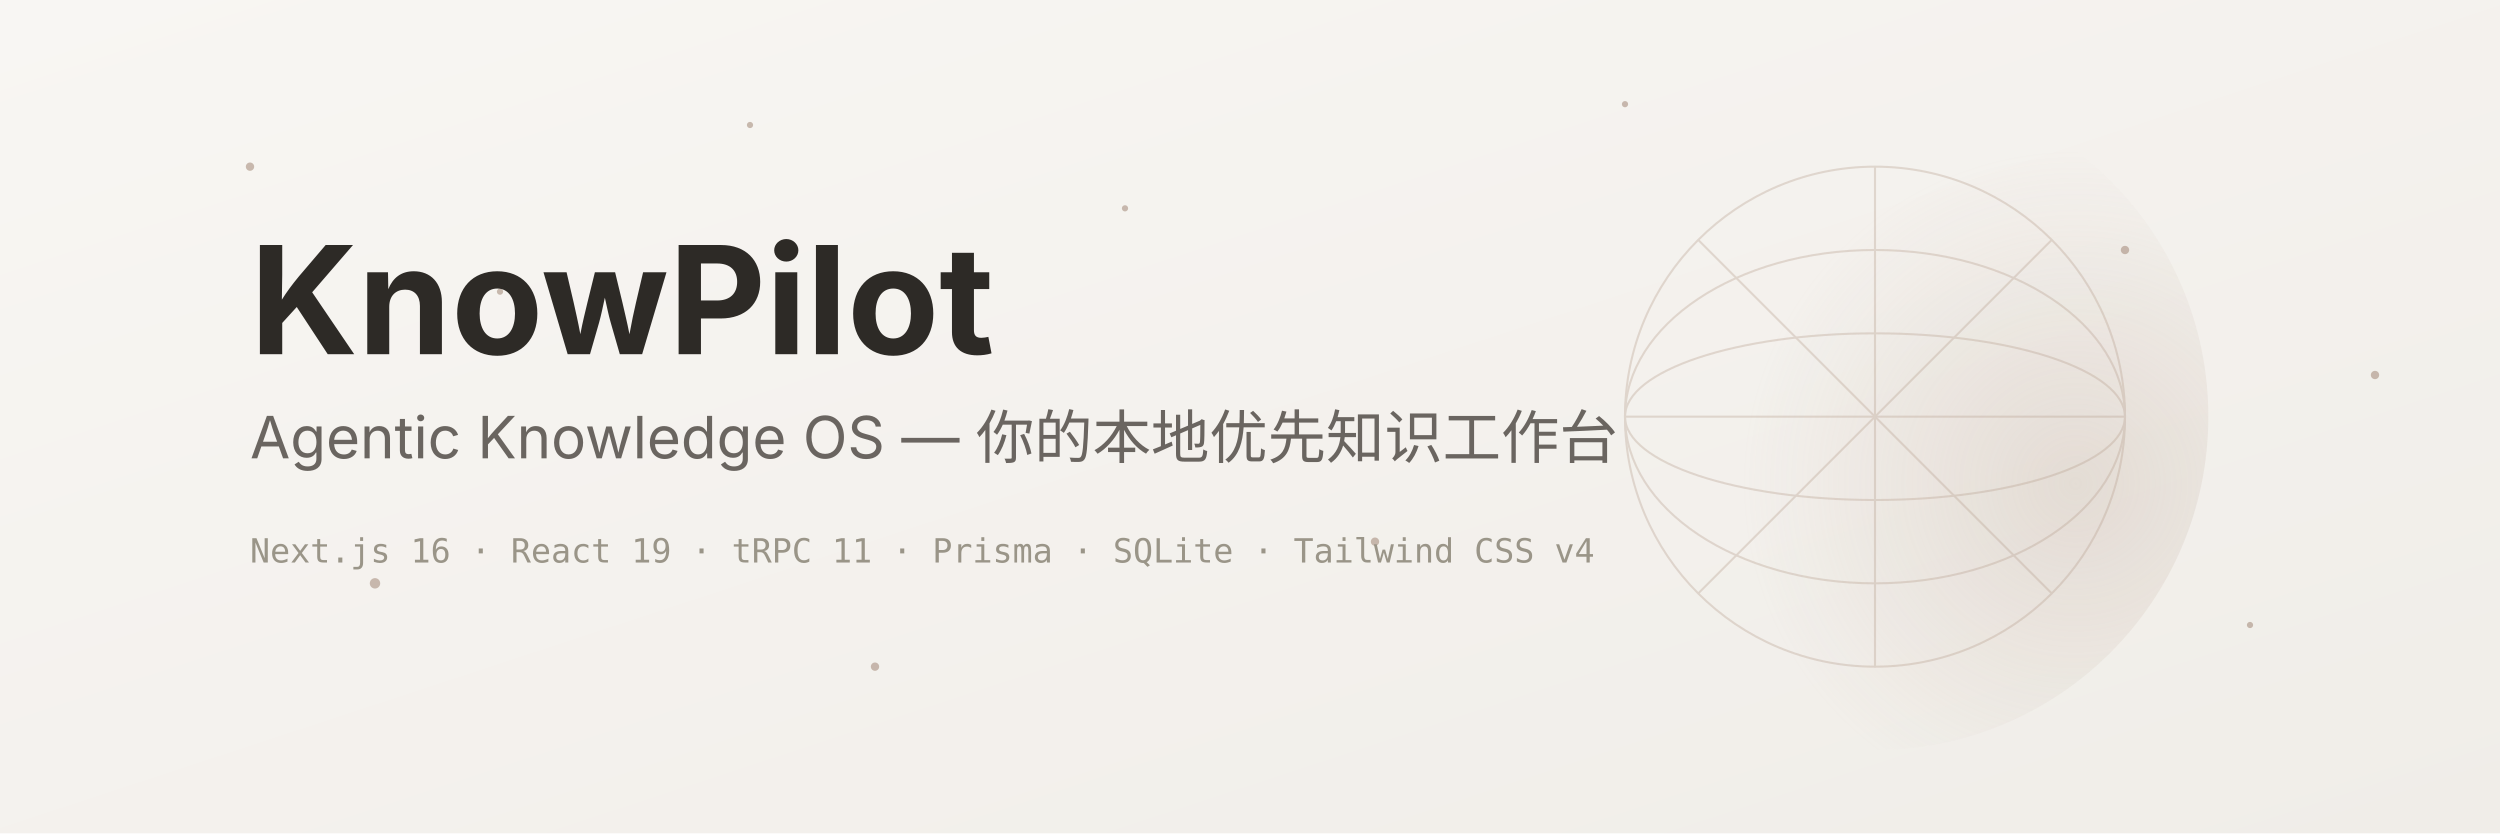
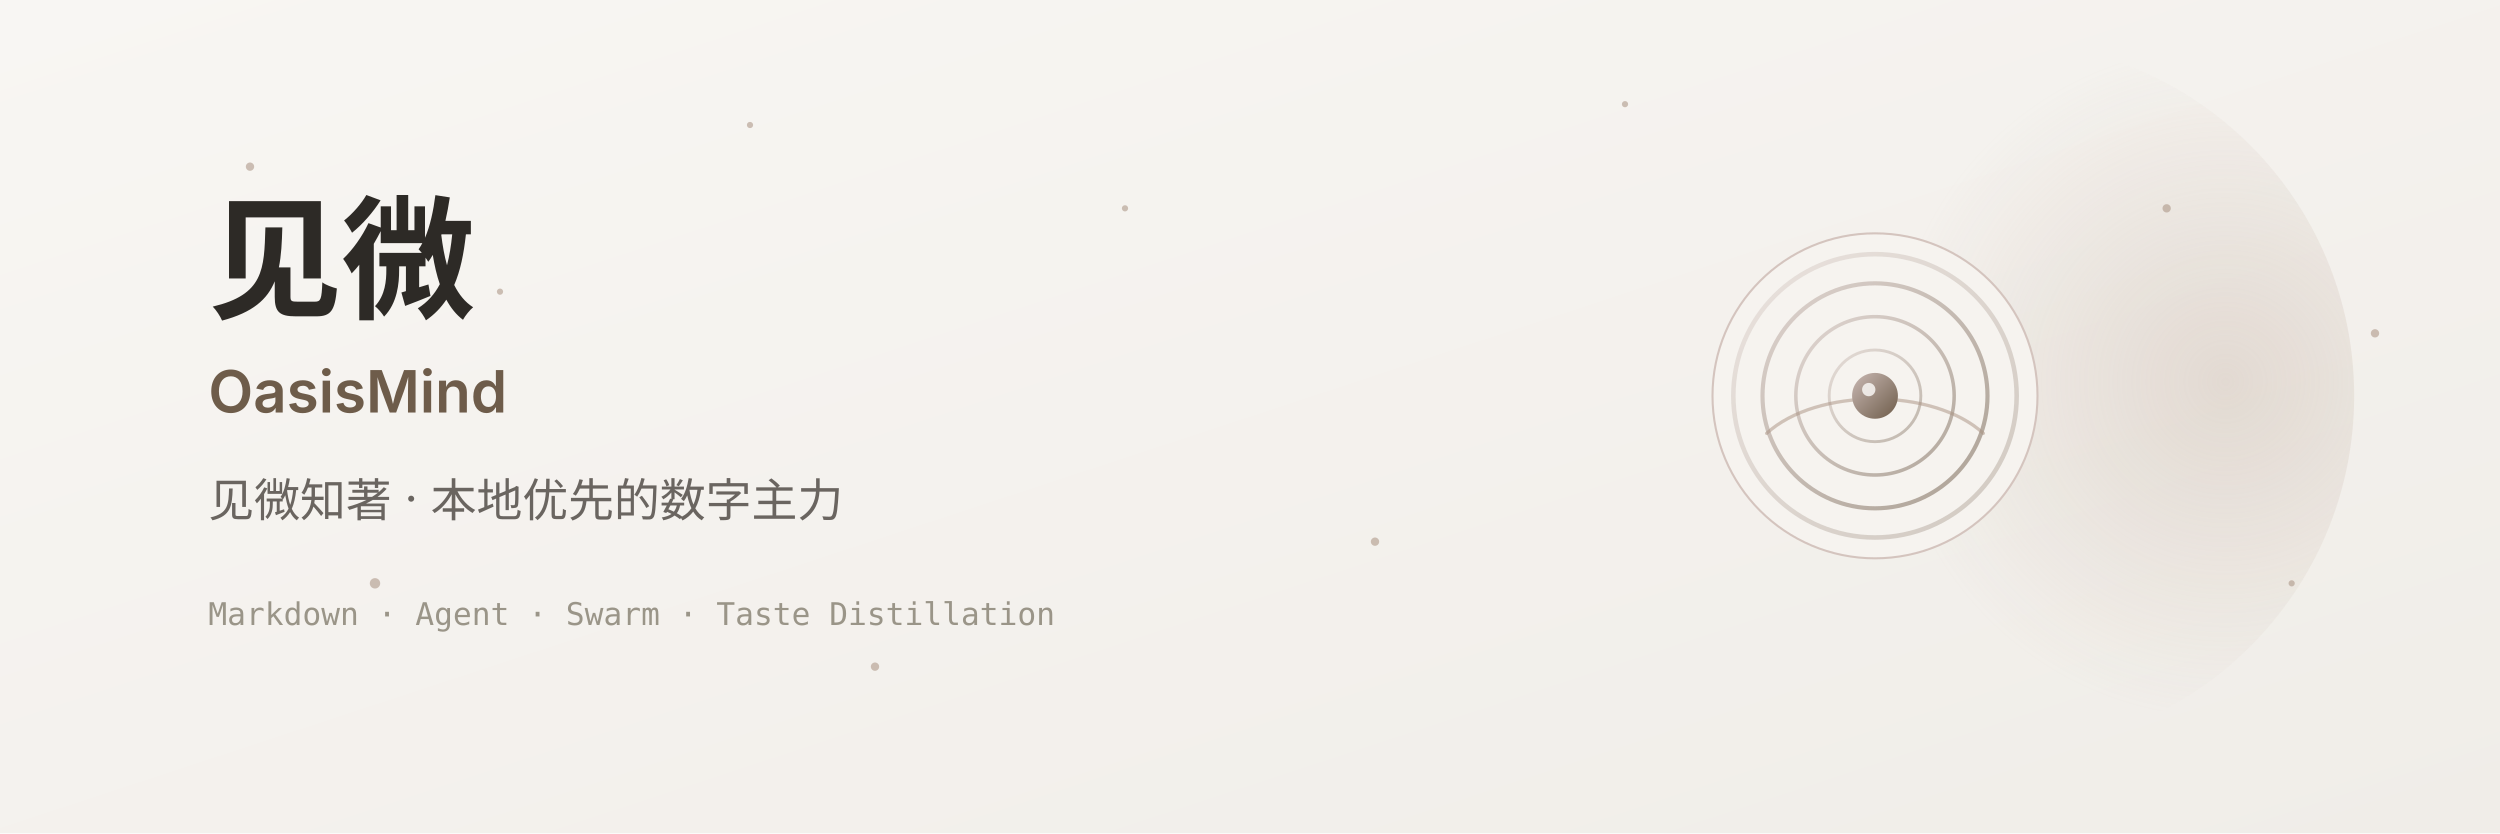
<svg xmlns="http://www.w3.org/2000/svg" viewBox="0 0 1200 400" width="1200" height="400">
  <defs>
    <linearGradient id="bg" x1="0%" y1="0%" x2="100%" y2="100%">
      <stop offset="0%" stop-color="#f8f6f3" />
      <stop offset="100%" stop-color="#f0ede8" />
    </linearGradient>
-     <radialGradient id="glow" cx="80%" cy="60%" r="50%">
-       <stop offset="0%" stop-color="rgba(184,160,144,0.25)" />
+     <radialGradient id="glow" cx="82%" cy="48%" r="48%">
+       <stop offset="0%" stop-color="rgba(184,160,144,0.28)" />
      <stop offset="100%" stop-color="rgba(184,160,144,0)" />
    </radialGradient>
+     <linearGradient id="mark" x1="0%" y1="0%" x2="100%" y2="100%">
+       <stop offset="0%" stop-color="#c9b8b3" />
+       <stop offset="100%" stop-color="#6e5c4a" />
+     </linearGradient>
  </defs>
  <rect width="1200" height="400" fill="url(#bg)" />
-   <circle cx="900" cy="200" r="160" fill="url(#glow)" />
-   <g fill="#a89080" opacity="0.6">
+   <circle cx="960" cy="190" r="170" fill="url(#glow)" />
+   <g fill="#a89080" opacity="0.55">
    <circle cx="120" cy="80" r="2" />
    <circle cx="240" cy="140" r="1.5" />
    <circle cx="180" cy="280" r="2.5" />
    <circle cx="360" cy="60" r="1.5" />
    <circle cx="420" cy="320" r="2" />
    <circle cx="540" cy="100" r="1.5" />
    <circle cx="660" cy="260" r="2" />
    <circle cx="780" cy="50" r="1.5" />
-     <circle cx="1020" cy="120" r="2" />
-     <circle cx="1080" cy="300" r="1.5" />
-     <circle cx="1140" cy="180" r="2" />
+     <circle cx="1040" cy="100" r="2" />
+     <circle cx="1100" cy="280" r="1.5" />
+     <circle cx="1140" cy="160" r="2" />
  </g>
-   <g transform="translate(900, 200)" opacity="0.35" stroke="#b8a090" stroke-width="1" fill="none">
-     <circle cx="0" cy="0" r="120" />
-     <ellipse cx="0" cy="0" rx="120" ry="40" />
-     <ellipse cx="0" cy="0" rx="120" ry="80" />
-     <line x1="-120" y1="0" x2="120" y2="0" />
-     <line x1="0" y1="-120" x2="0" y2="120" />
-     <line x1="-85" y1="-85" x2="85" y2="85" />
-     <line x1="-85" y1="85" x2="85" y2="-85" />
+   <g transform="translate(900, 190)">
+     <circle cx="0" cy="0" r="78" fill="#f6f3ef" stroke="#d4c4be" stroke-width="1" />
+     <g fill="none" stroke="url(#mark)" stroke-linecap="round">
+       <circle cx="0" cy="0" r="22" stroke-width="1.4" opacity="0.4" />
+       <circle cx="0" cy="0" r="38" stroke-width="1.7" opacity="0.5" />
+       <circle cx="0" cy="0" r="54" stroke-width="2" opacity="0.55" />
+       <circle cx="0" cy="0" r="68" stroke-width="2.2" opacity="0.28" />
+     </g>
+     <path d="M-52 18 C-28 -4, 28 -4, 52 18" fill="none" stroke="#a89080" stroke-width="1.6" opacity="0.5" stroke-linecap="round" />
+     <circle cx="0" cy="0" r="11" fill="url(#mark)" />
+     <circle cx="-3" cy="-3" r="3.2" fill="#f8f6f3" opacity="0.85" />
  </g>
-   <text x="120" y="170" font-family="system-ui, -apple-system, BlinkMacSystemFont, 'Segoe UI', sans-serif" font-size="72" font-weight="700" fill="#2d2a26">KnowPilot</text>
-   <text x="120" y="220" font-family="system-ui, -apple-system, BlinkMacSystemFont, 'Segoe UI', sans-serif" font-size="28" font-weight="400" fill="#6a6560">Agentic Knowledge OS — 你的本地优先知识工作台</text>
-   <text x="120" y="270" font-family="ui-monospace, SFMono-Regular, Menlo, Monaco, Consolas, monospace" font-size="16" fill="#9a9588">Next.js 16 · React 19 · tRPC 11 · Prisma · SQLite · Tailwind CSS v4</text>
+   <text x="100" y="148" font-family="Georgia, 'Songti SC', 'Noto Serif SC', serif" font-size="64" font-weight="700" fill="#2d2a26">见微</text>
+   <text x="100" y="198" font-family="system-ui, -apple-system, BlinkMacSystemFont, 'Segoe UI', sans-serif" font-size="28" font-weight="600" fill="#6e5c4a">OasisMind</text>
+   <text x="100" y="248" font-family="system-ui, -apple-system, BlinkMacSystemFont, 'Segoe UI', sans-serif" font-size="22" font-weight="400" fill="#6a6560">见微知著 · 本地优先的数字主力</text>
+   <text x="100" y="300" font-family="ui-monospace, SFMono-Regular, Menlo, Monaco, Consolas, monospace" font-size="15" fill="#9a9588">Markdown · Agent · Swarm · Taste Distillation</text>
</svg>
